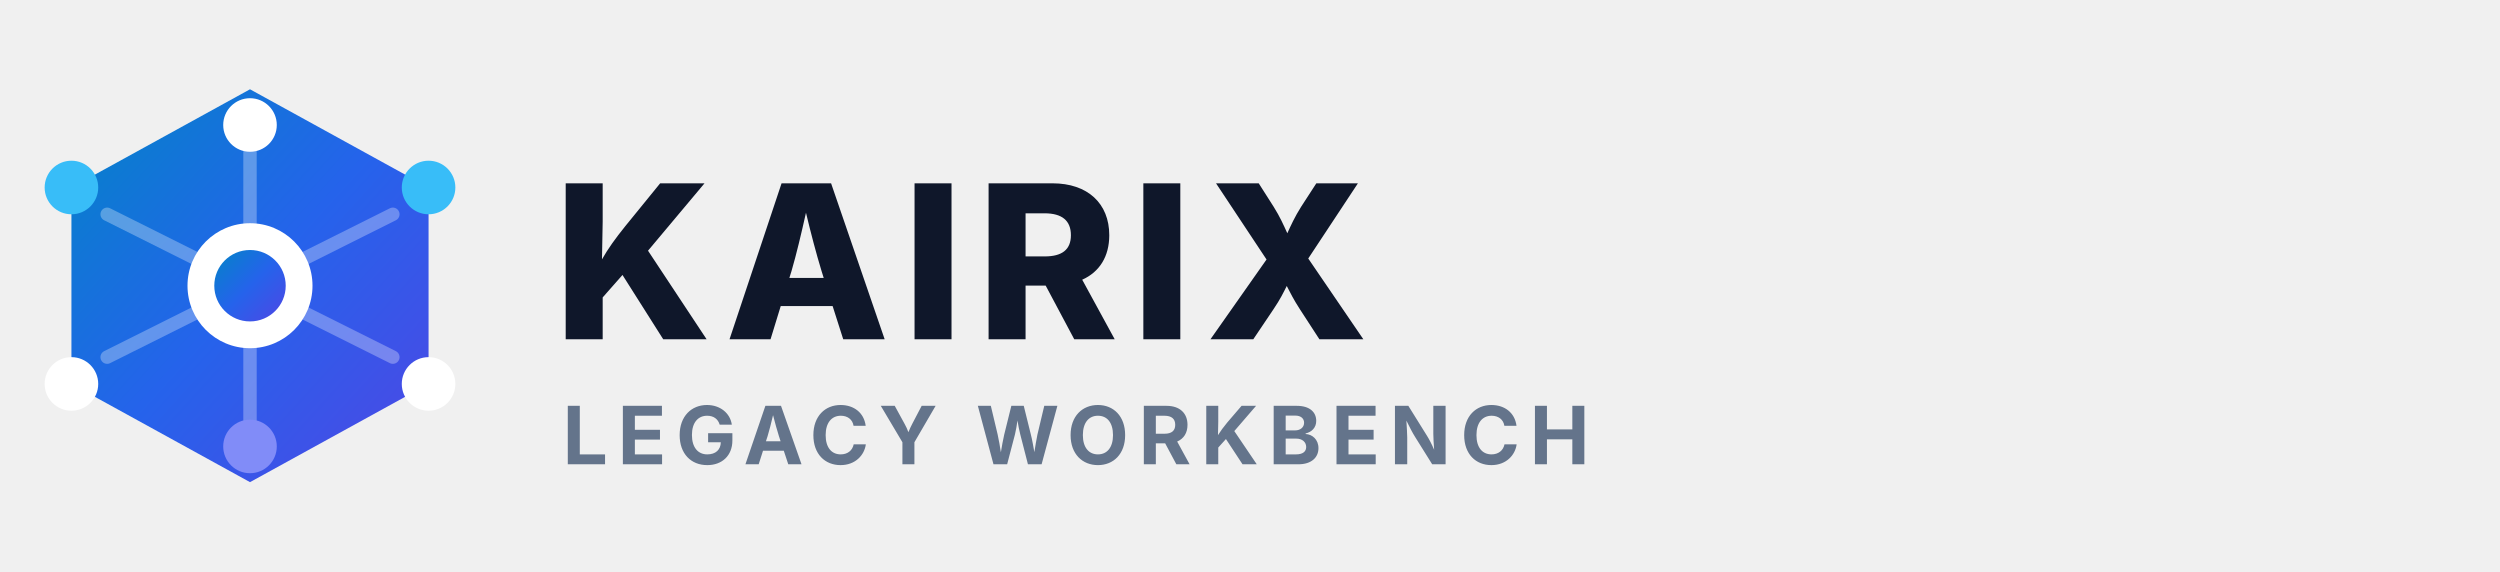
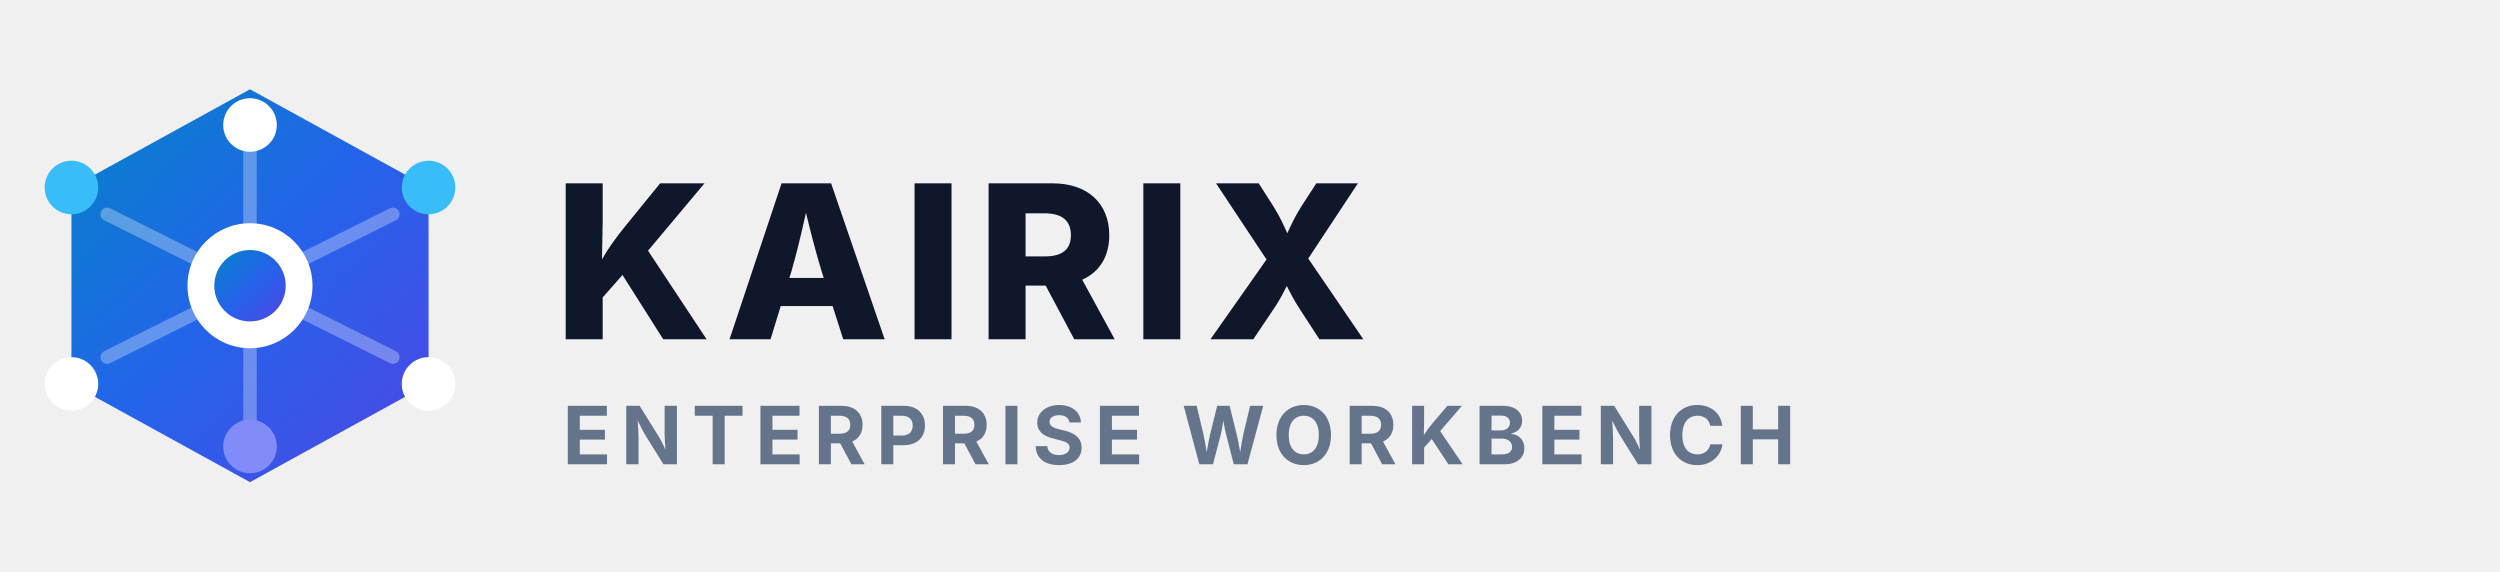
<svg xmlns="http://www.w3.org/2000/svg" viewBox="0 0 280 64" width="280" height="64" fill="none">
  <defs>
    <linearGradient id="kg_grad1" x1="0%" y1="0%" x2="100%" y2="100%">
      <stop offset="0%" stop-color="#0284C7" />
      <stop offset="50%" stop-color="#2563EB" />
      <stop offset="100%" stop-color="#4F46E5" />
    </linearGradient>
    <linearGradient id="kg_grad2" x1="0%" y1="0%" x2="100%" y2="100%">
      <stop offset="0%" stop-color="#38BDF8" />
      <stop offset="100%" stop-color="#0284C7" />
    </linearGradient>
  </defs>
  <g transform="translate(4, 8)">
    <polygon points="24,2 44,13 44,35 24,46 4,35 4,13" fill="url(#kg_grad1)" />
    <path d="M24 6 L24 42 M8 16 L40 32 M8 32 L40 16" stroke="#FFFFFF" stroke-opacity="0.3" stroke-width="1.5" stroke-linecap="round" />
    <circle cx="24" cy="24" r="7" fill="#FFFFFF" />
    <circle cx="24" cy="24" r="4" fill="url(#kg_grad1)" />
    <circle cx="24" cy="6" r="3" fill="#FFFFFF" />
    <circle cx="44" cy="13" r="3" fill="#38BDF8" />
    <circle cx="44" cy="35" r="3" fill="#FFFFFF" />
    <circle cx="24" cy="42" r="3" fill="#818CF8" />
    <circle cx="4" cy="35" r="3" fill="#FFFFFF" />
    <circle cx="4" cy="13" r="3" fill="#38BDF8" />
  </g>
  <g transform="translate(62, 14)">
    <text x="0" y="24" font-family="'Inter', -apple-system, BlinkMacSystemFont, 'Segoe UI', Roboto, sans-serif" font-size="24" font-weight="800" fill="#0F172A" letter-spacing="0.06em">KAIRIX</text>
-     <text x="1" y="38" font-family="'Inter', -apple-system, BlinkMacSystemFont, 'Segoe UI', Roboto, sans-serif" font-size="9" font-weight="700" fill="#64748B" letter-spacing="0.12em">LEGACY WORKBENCH</text>
+     <text x="1" y="38" font-family="'Inter', -apple-system, BlinkMacSystemFont, 'Segoe UI', Roboto, sans-serif" font-size="9" font-weight="700" fill="#64748B" letter-spacing="0.12em">ENTERPRISE WORKBENCH</text>
  </g>
</svg>
